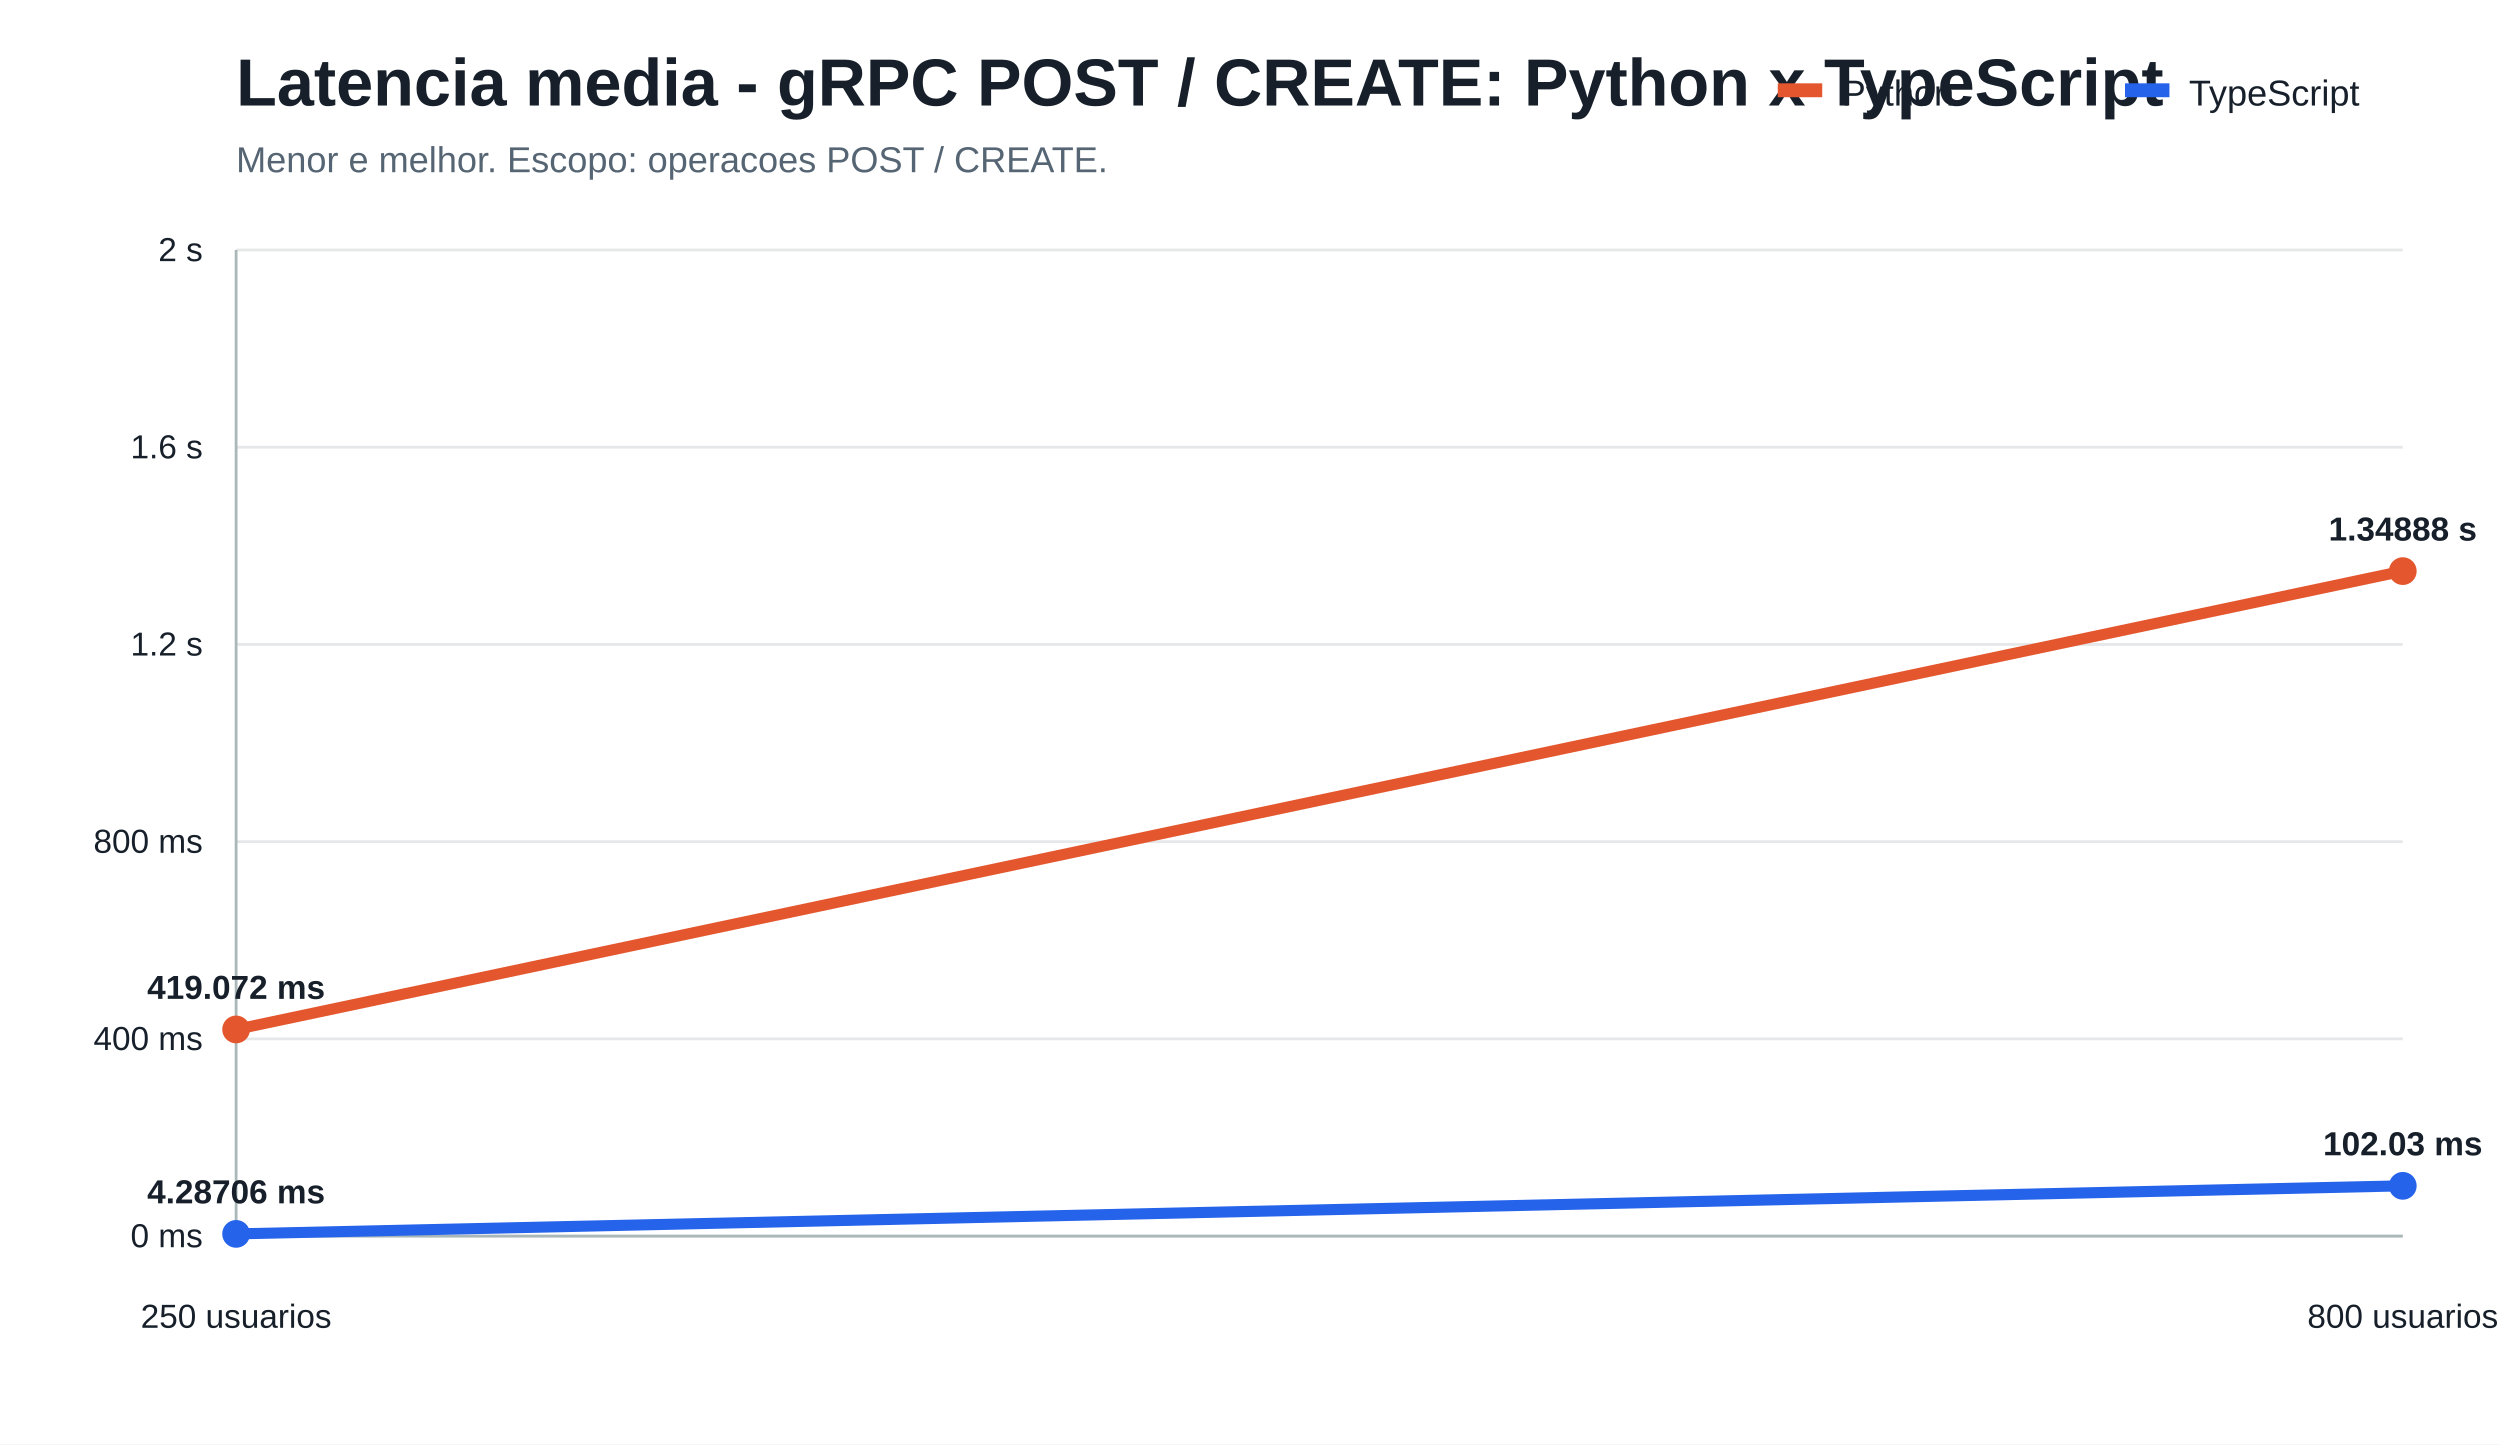
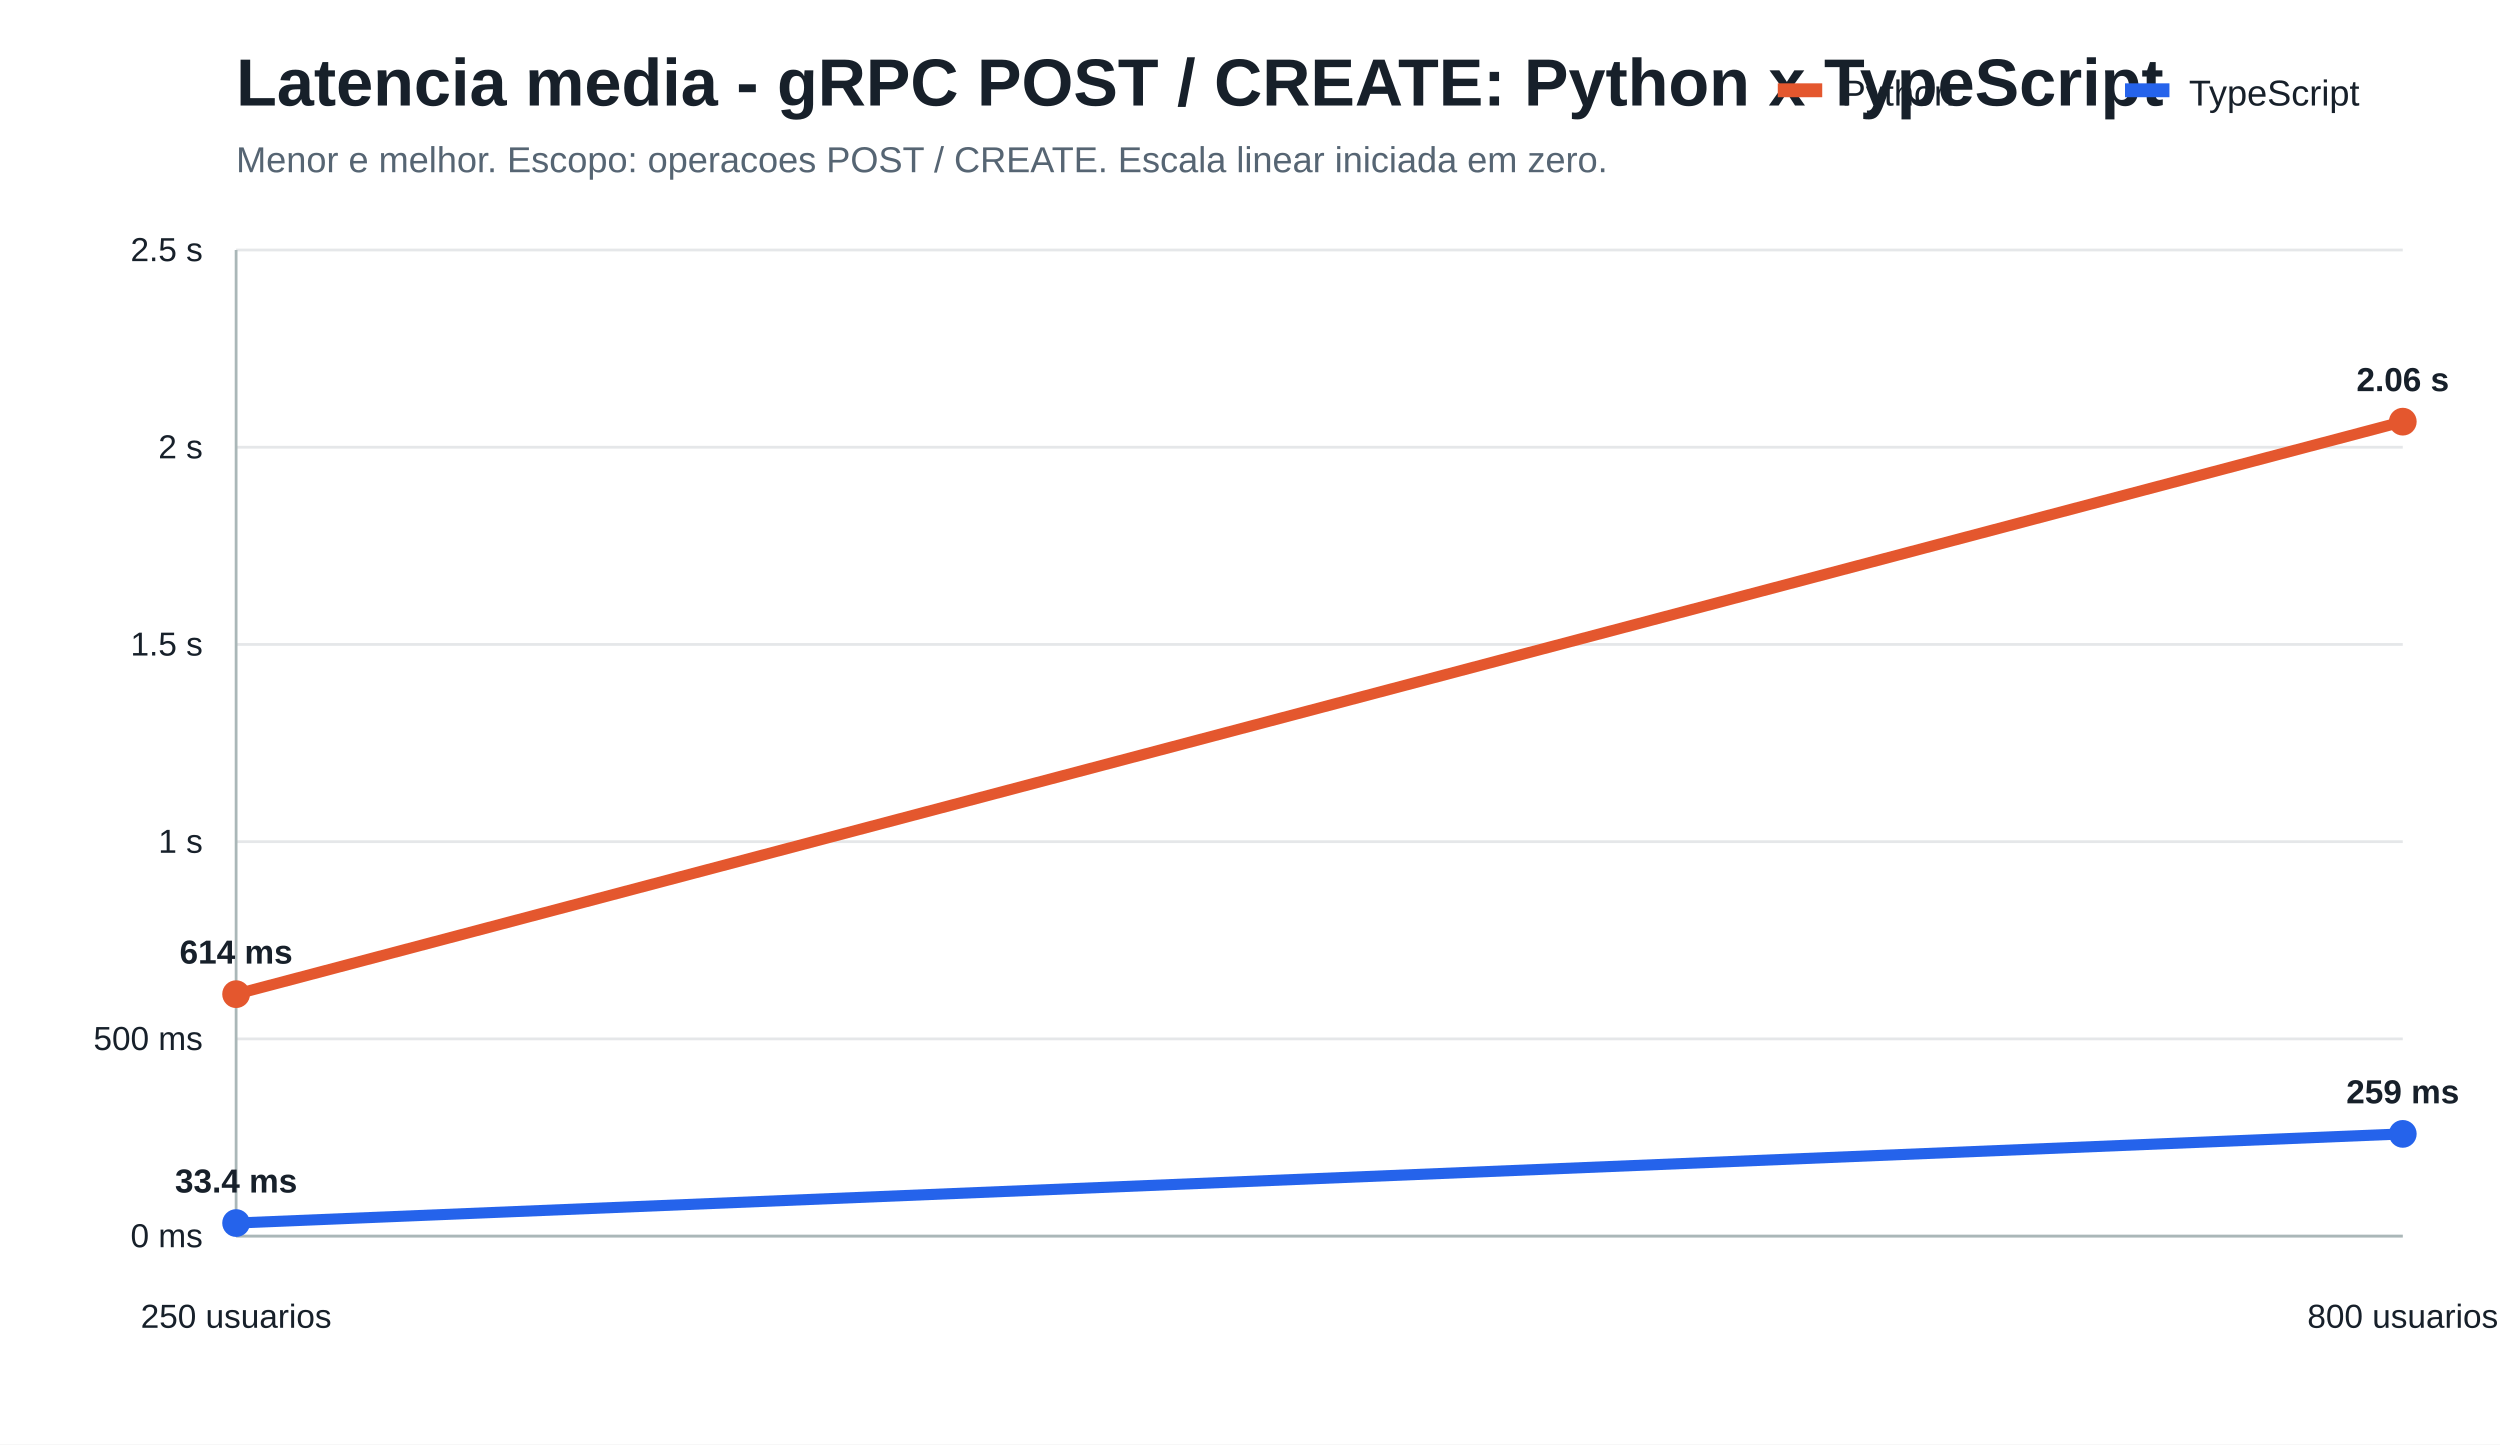
<svg xmlns="http://www.w3.org/2000/svg" width="900" height="520" viewBox="0 0 900 520">
  <style>text{font-family:Arial,sans-serif;fill:#17202a}.title{font-size:24px;font-weight:700}.subtitle{font-size:13px;fill:#566573}.axis{stroke:#aab7b8;stroke-width:1}.grid{stroke:#e5e7e9;stroke-width:1}.label{font-size:12px}.value{font-size:12px;font-weight:700}.legend{font-size:13px}</style>
  <rect width="100%" height="100%" fill="#ffffff" />
  <text x="85" y="38" class="title">Latencia media - gRPC POST / CREATE: Python x TypeScript</text>
-   <text x="85" y="62" class="subtitle">Menor e melhor. Escopo: operacoes POST / CREATE.</text>
+   <text x="85" y="62" class="subtitle">Menor e melhor. Escopo: operacoes POST / CREATE. Escala linear iniciada em zero.</text>
  <line x1="85" y1="445.0" x2="865" y2="445.0" class="grid" />
  <text x="73" y="449.0" text-anchor="end" class="label">0 ms</text>
  <line x1="85" y1="374.0" x2="865" y2="374.0" class="grid" />
-   <text x="73" y="378.0" text-anchor="end" class="label">400 ms</text>
+   <text x="73" y="378.0" text-anchor="end" class="label">500 ms</text>
  <line x1="85" y1="303.0" x2="865" y2="303.0" class="grid" />
-   <text x="73" y="307.0" text-anchor="end" class="label">800 ms</text>
+   <text x="73" y="307.0" text-anchor="end" class="label">1 s</text>
  <line x1="85" y1="232.0" x2="865" y2="232.0" class="grid" />
-   <text x="73" y="236.0" text-anchor="end" class="label">1.2 s</text>
+   <text x="73" y="236.0" text-anchor="end" class="label">1.5 s</text>
  <line x1="85" y1="161.0" x2="865" y2="161.0" class="grid" />
-   <text x="73" y="165.0" text-anchor="end" class="label">1.6 s</text>
+   <text x="73" y="165.0" text-anchor="end" class="label">2 s</text>
  <line x1="85" y1="90.0" x2="865" y2="90.0" class="grid" />
-   <text x="73" y="94.0" text-anchor="end" class="label">2 s</text>
+   <text x="73" y="94.0" text-anchor="end" class="label">2.5 s</text>
  <line x1="85" y1="90" x2="85" y2="445" class="axis" />
  <line x1="85" y1="445" x2="865" y2="445" class="axis" />
  <text x="85.0" y="478" text-anchor="middle" class="label">250 usuarios</text>
  <text x="865.0" y="478" text-anchor="middle" class="label">800 usuarios</text>
-   <polyline points="85.0,370.6 865.0,205.6" fill="none" stroke="#e4572e" stroke-width="4" stroke-linecap="round" stroke-linejoin="round" />
-   <circle cx="85.0" cy="370.6" r="5" fill="#e4572e" />
-   <text x="85.0" y="359.6" text-anchor="middle" class="value">419.072 ms</text>
-   <circle cx="865.0" cy="205.6" r="5" fill="#e4572e" />
-   <text x="865.0" y="194.6" text-anchor="middle" class="value">1.34888 s</text>
-   <polyline points="85.0,444.2 865.0,426.9" fill="none" stroke="#2563eb" stroke-width="4" stroke-linecap="round" stroke-linejoin="round" />
-   <circle cx="85.0" cy="444.2" r="5" fill="#2563eb" />
-   <text x="85.0" y="433.2" text-anchor="middle" class="value">4.28706 ms</text>
-   <circle cx="865.0" cy="426.9" r="5" fill="#2563eb" />
-   <text x="865.0" y="415.9" text-anchor="middle" class="value">102.03 ms</text>
+   <polyline points="85.0,357.9 865.0,151.8" fill="none" stroke="#e4572e" stroke-width="4" stroke-linecap="round" stroke-linejoin="round" />
+   <circle cx="85.0" cy="357.9" r="5" fill="#e4572e" />
+   <text x="85.0" y="346.9" text-anchor="middle" class="value">614 ms</text>
+   <circle cx="865.0" cy="151.8" r="5" fill="#e4572e" />
+   <text x="865.0" y="140.8" text-anchor="middle" class="value">2.06 s</text>
+   <polyline points="85.0,440.3 865.0,408.2" fill="none" stroke="#2563eb" stroke-width="4" stroke-linecap="round" stroke-linejoin="round" />
+   <circle cx="85.0" cy="440.3" r="5" fill="#2563eb" />
+   <text x="85.0" y="429.3" text-anchor="middle" class="value">33.4 ms</text>
+   <circle cx="865.0" cy="408.2" r="5" fill="#2563eb" />
+   <text x="865.0" y="397.2" text-anchor="middle" class="value">259 ms</text>
  <rect x="640" y="30" width="16" height="5" fill="#e4572e" />
  <text x="663" y="38" class="legend">Python</text>
  <rect x="765" y="30" width="16" height="5" fill="#2563eb" />
  <text x="788" y="38" class="legend">TypeScript</text>
</svg>
